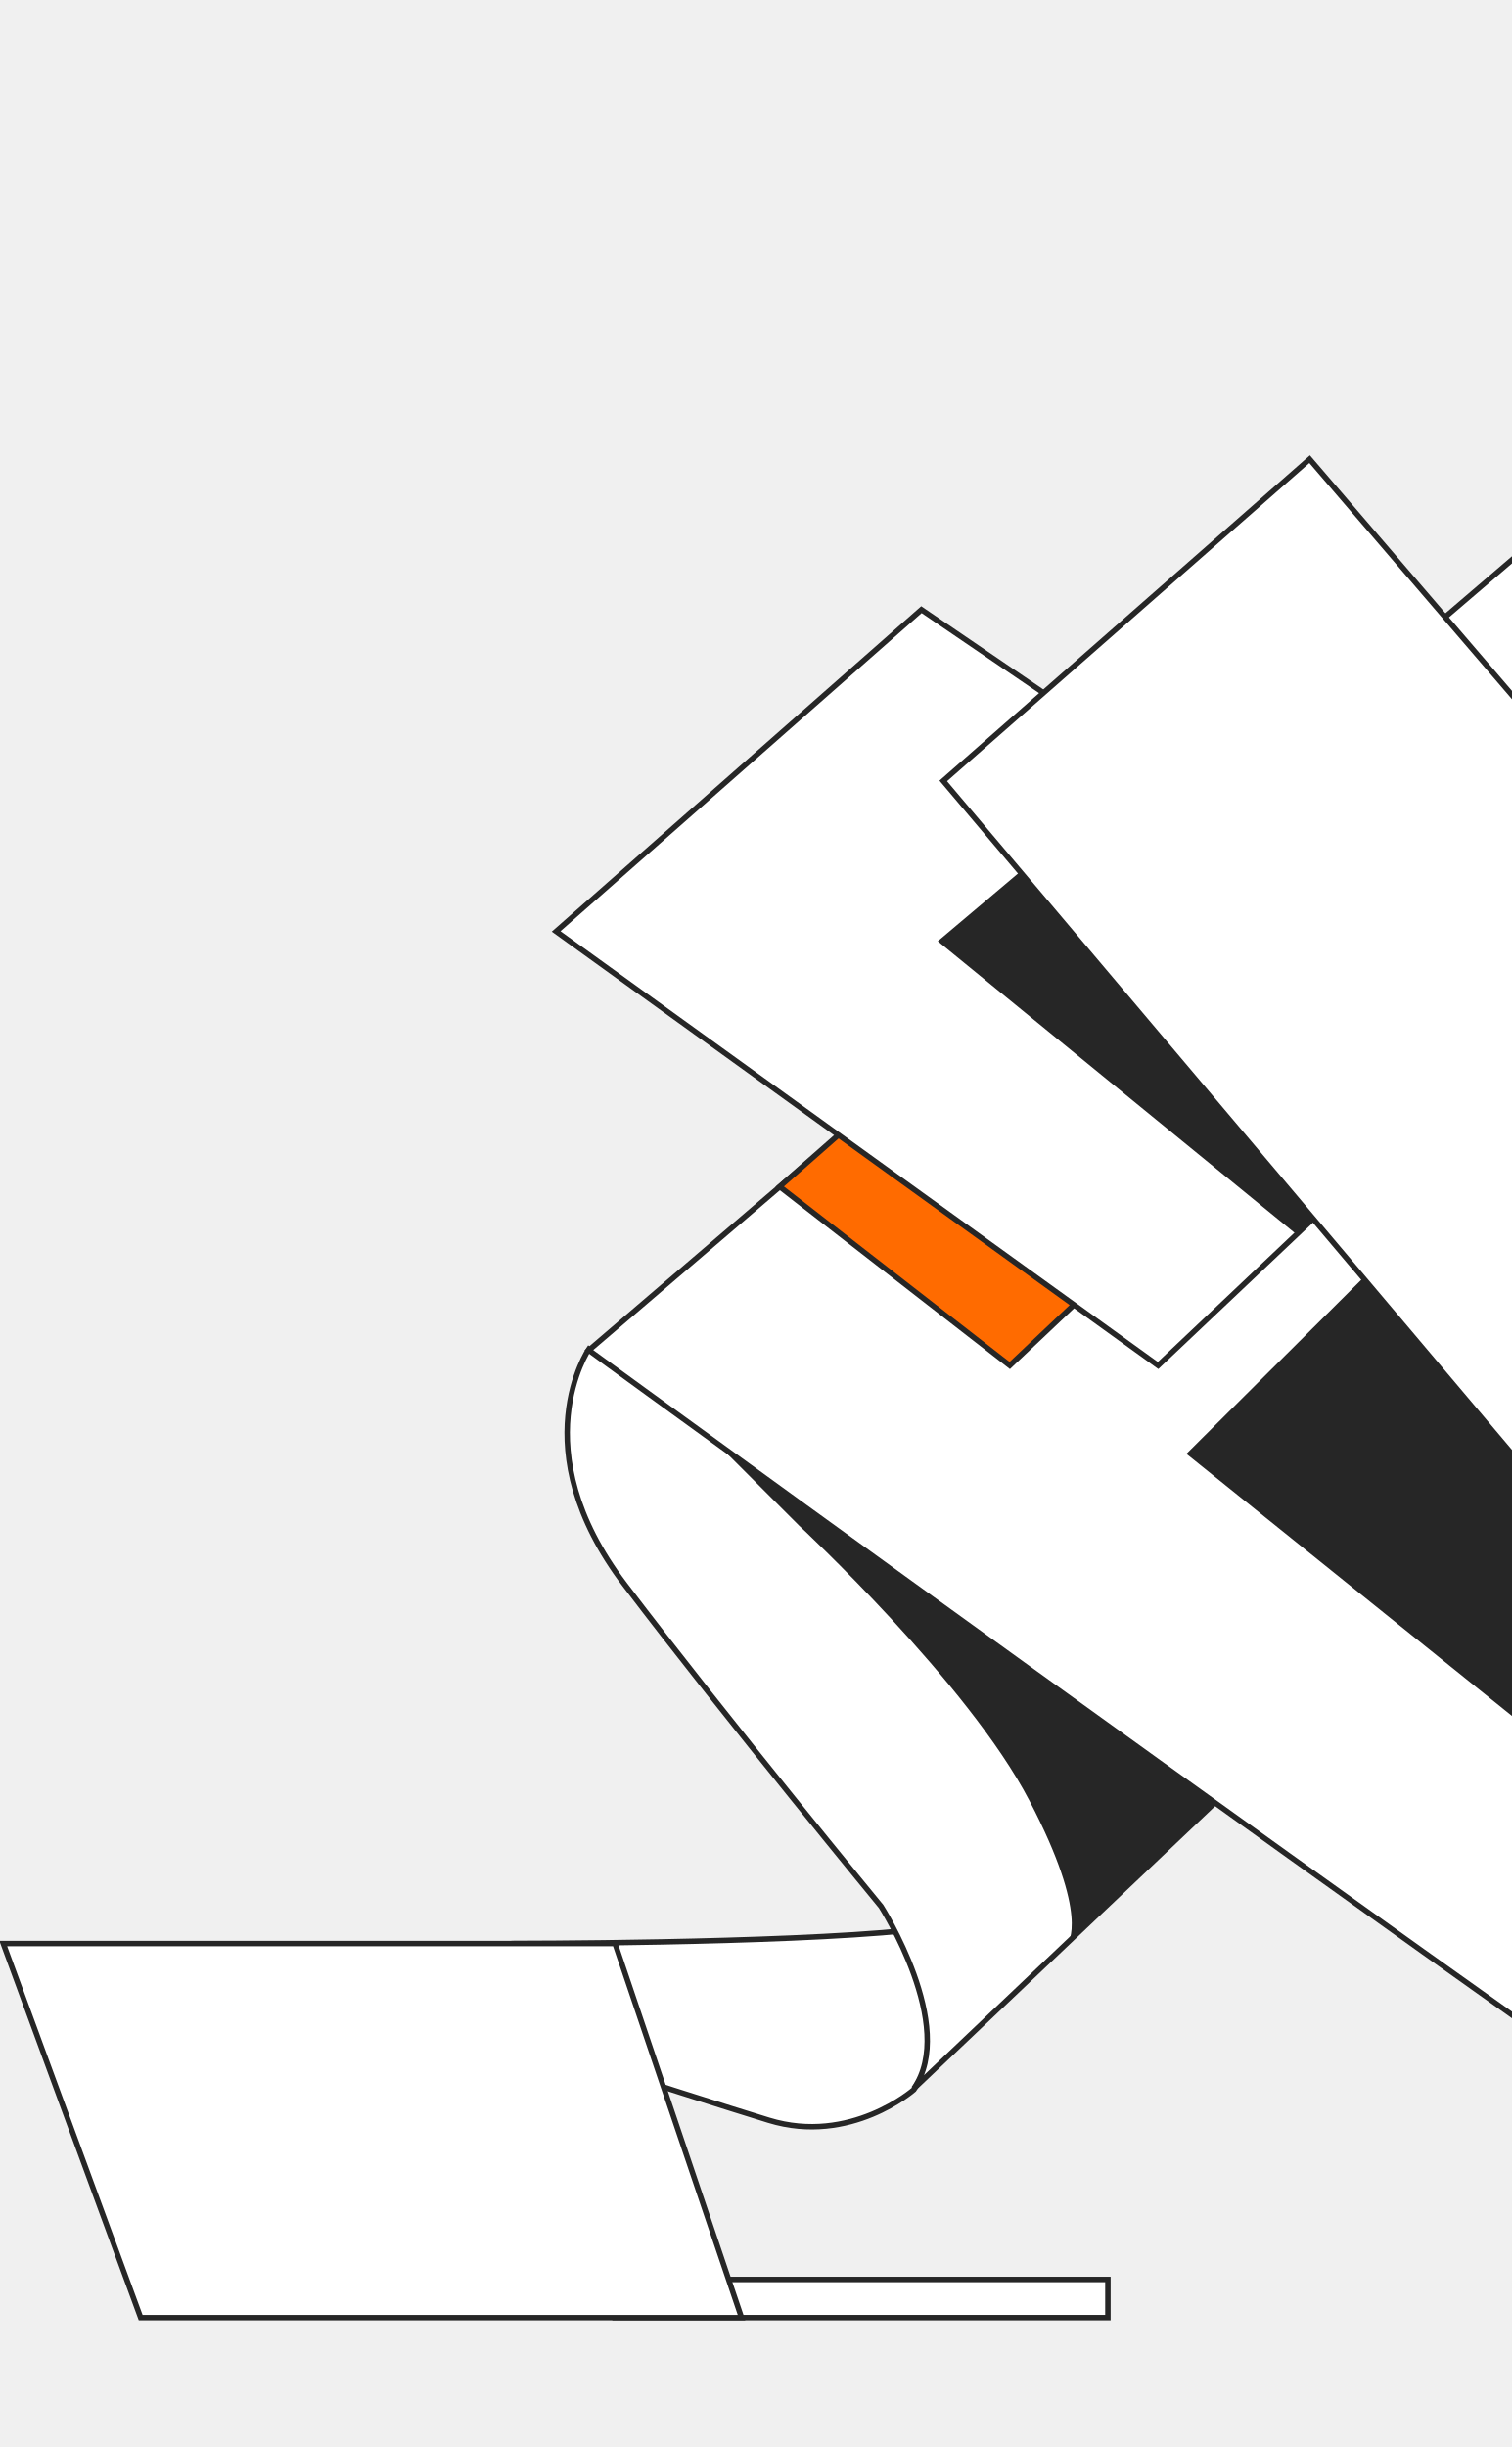
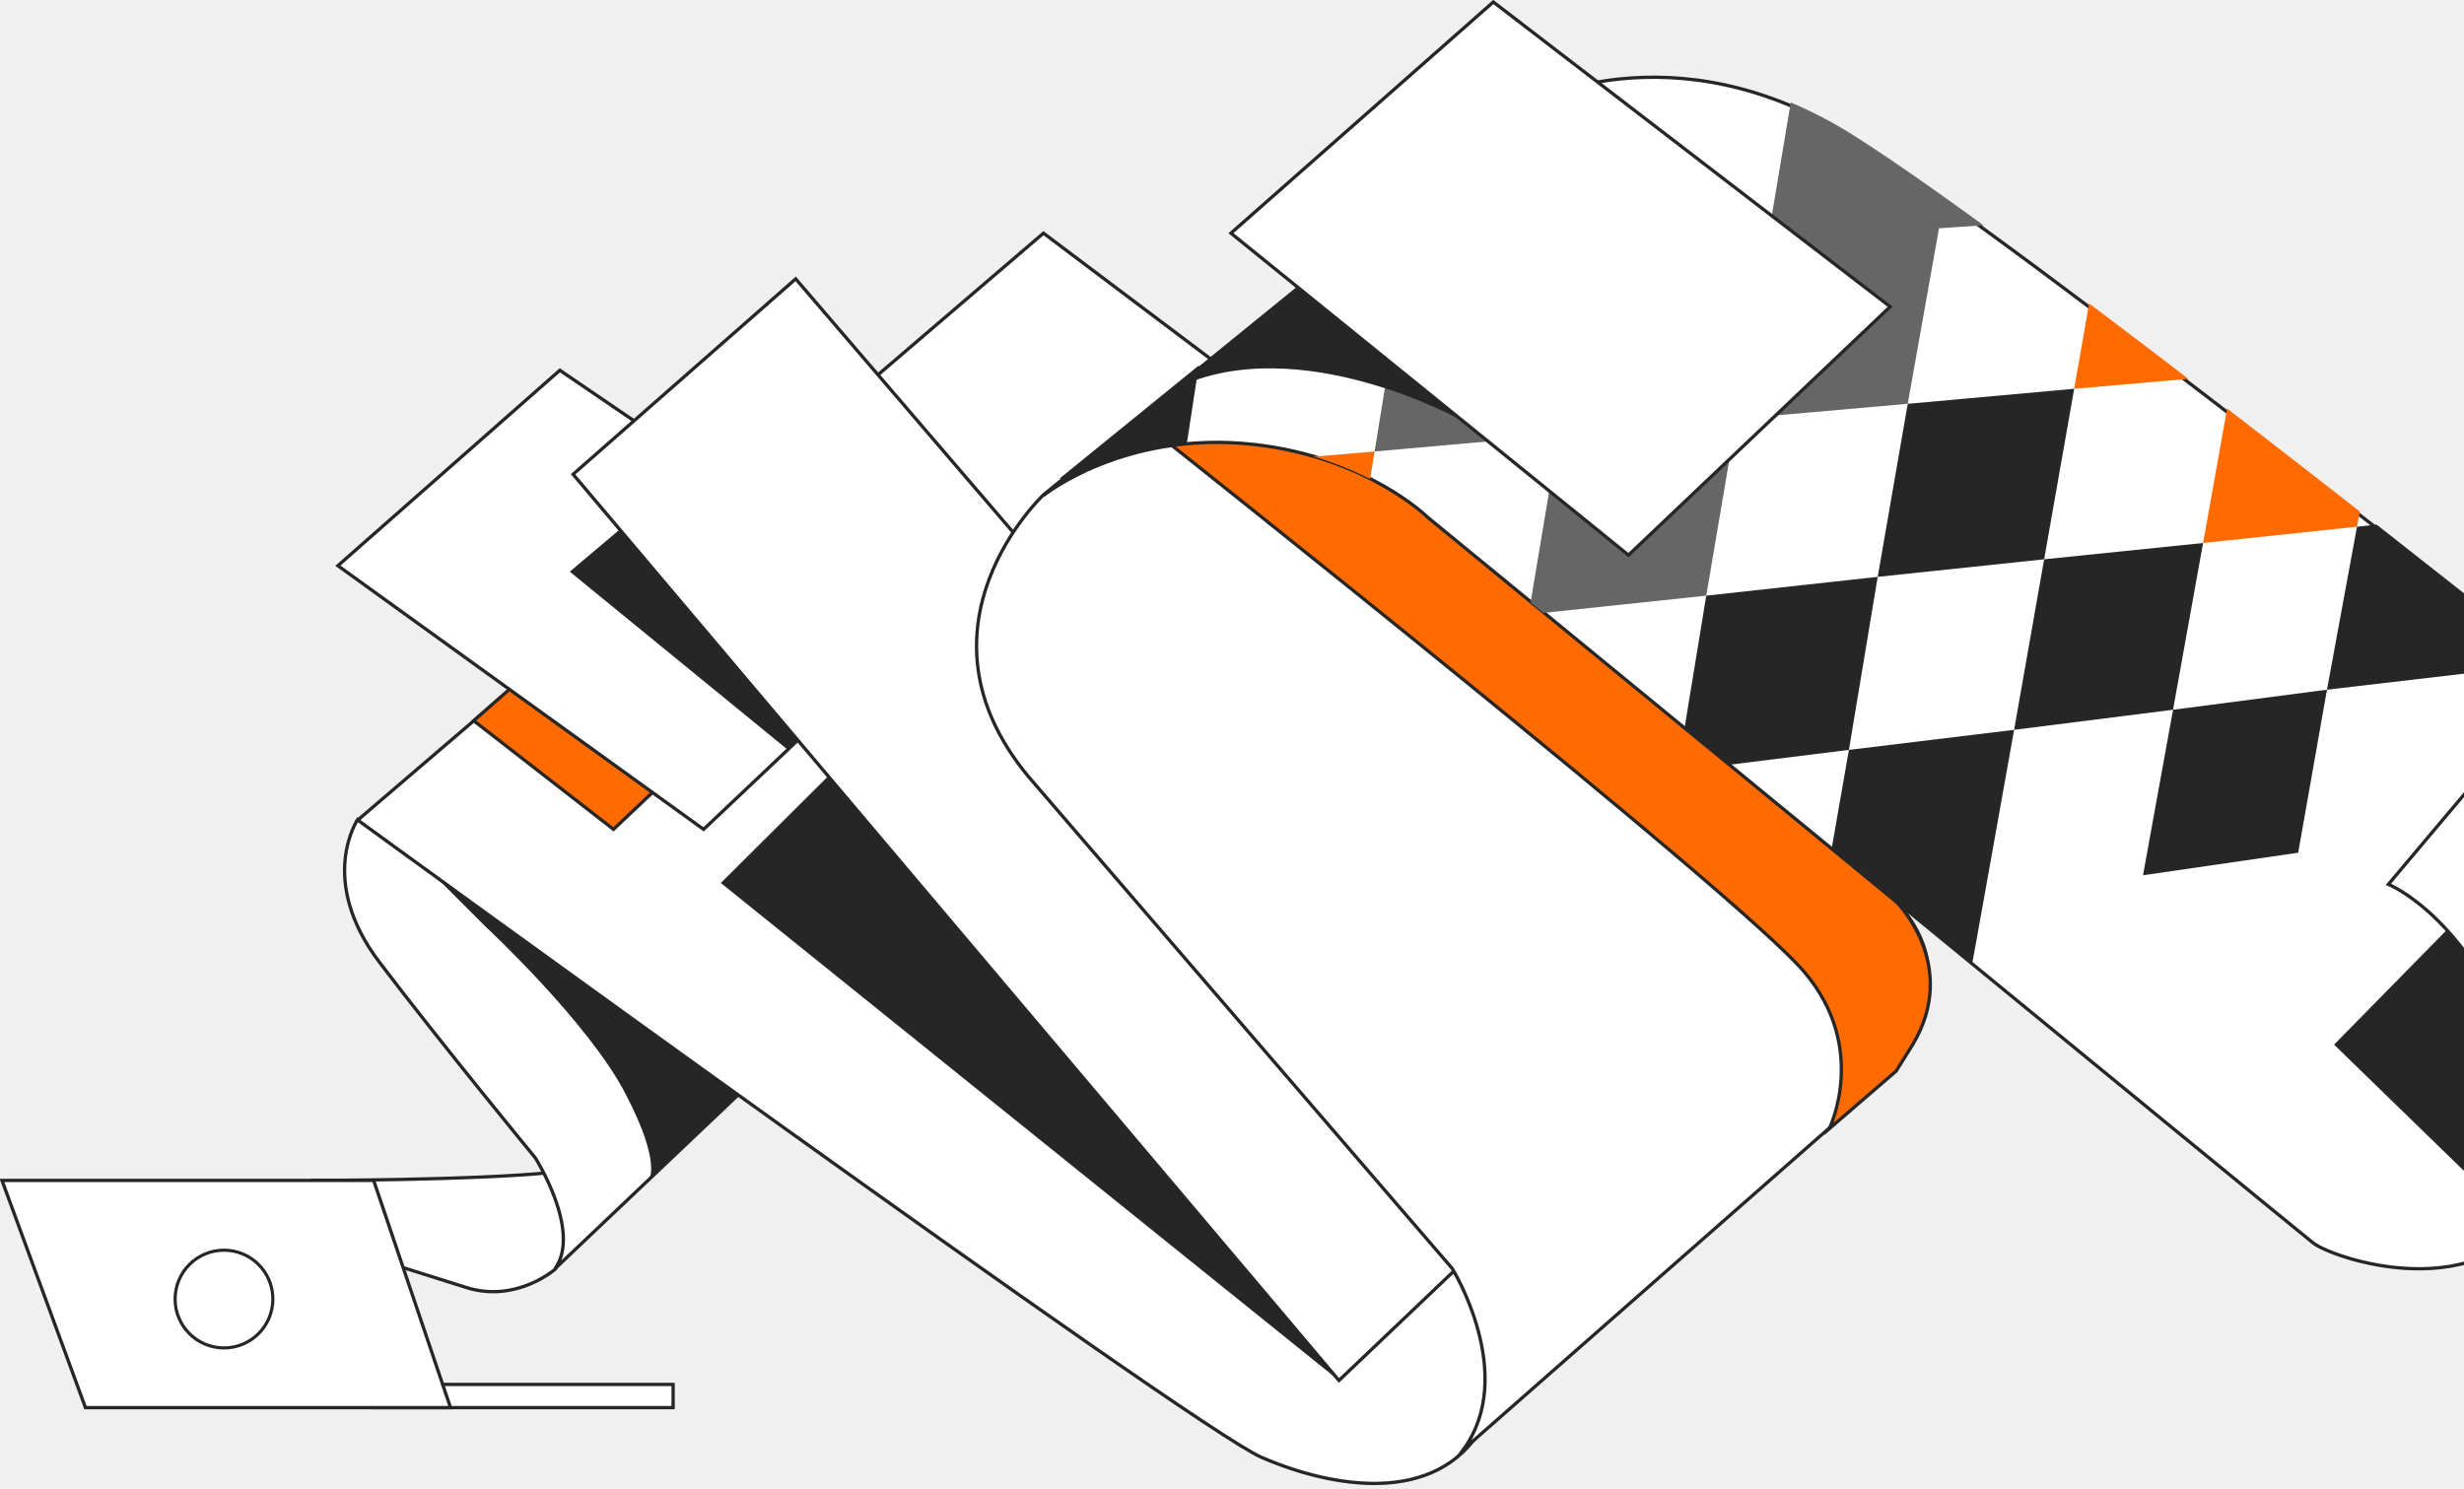
- <svg xmlns="http://www.w3.org/2000/svg" width="160" height="259" viewBox="0 0 160 259" fill="none">
-   <path d="M65.106 241.266H117.284V245.306H65.106V241.266Z" fill="white" stroke="#262626" stroke-width="0.577" stroke-miterlimit="10" />
-   <path d="M96.736 221.18C96.736 221.18 90.041 227.067 81.383 224.412C72.725 221.757 45.943 213.099 45.943 213.099L54.255 205.711C54.255 205.711 82.537 205.711 96.043 204.326L102.97 210.79L96.736 221.18Z" fill="white" stroke="#262626" stroke-width="0.577" stroke-miterlimit="10" />
-   <path d="M62.336 142.797C62.336 142.797 55.178 153.302 66.145 167.732C77.112 182.162 93.273 201.786 93.273 201.786C93.273 201.786 101.354 214.485 96.736 221.065L128.713 190.704L62.336 142.797Z" fill="white" stroke="#262626" stroke-width="0.577" stroke-miterlimit="10" />
-   <path d="M179.391 135.41L245.652 210.56C245.652 210.56 266.431 234.802 258.351 248.655C250.27 262.507 232.031 259.275 219.794 253.965C207.558 248.655 62.336 142.913 62.336 142.913L181.815 40.634L238.726 83.462L179.391 135.41Z" fill="white" stroke="#262626" stroke-width="0.577" stroke-miterlimit="10" />
-   <path d="M145.566 107.936L119.939 92.698L82.537 125.598L106.894 144.53L145.566 107.936Z" fill="#FF6B00" stroke="#262626" stroke-width="0.577" stroke-miterlimit="10" />
-   <path d="M161.267 107.936L97.544 64.531L58.873 98.585L122.595 144.53L161.267 107.936Z" fill="white" stroke="#262626" stroke-width="0.577" stroke-miterlimit="10" />
-   <path d="M113.359 87.733L99.276 99.624L137.14 130.561L161.959 107.127L113.359 87.733Z" fill="#262626" />
-   <path d="M233.3 240.575L125.596 153.88L149.838 129.754L233.3 240.575Z" fill="#262626" />
-   <path d="M271.856 203.864L138.64 48.599L99.853 82.654L233.3 240.574L271.856 203.864Z" fill="white" stroke="#262626" stroke-width="0.577" stroke-miterlimit="10" />
-   <path d="M181.815 86.232L265.508 18.238C267.24 36.131 274.859 54.255 274.859 54.255L356.358 131.137L328.307 155.495L330.154 156.996C343.545 170.386 330.154 186.548 330.154 186.548L255.003 252.579C264.469 239.534 253.041 221.064 253.041 221.064L179.16 135.293C157.458 109.088 181.815 86.232 181.815 86.232Z" fill="white" stroke="#262626" stroke-width="0.577" stroke-miterlimit="10" />
-   <path d="M65.107 205.712L78.498 245.307H14.891L0.346 205.712H65.107Z" fill="white" stroke="#262626" stroke-width="0.577" stroke-miterlimit="10" />
-   <path d="M113.013 205.712C113.013 205.712 115.437 202.941 108.973 190.589C102.508 178.122 84.615 161.499 84.615 161.499C84.615 161.499 77.343 154.226 76.073 152.956L128.713 190.935L113.013 205.712Z" fill="#262626" />
+ <svg xmlns="http://www.w3.org/2000/svg" width="586" height="354" viewBox="0 0 586 354" fill="none">
+   <path d="M88.866 329.308H160.085V334.823H88.866V329.308Z" fill="white" stroke="#262626" stroke-width="0.788" stroke-miterlimit="10" />
+   <path d="M132.038 301.892C132.038 301.892 122.9 309.928 111.083 306.304C99.265 302.68 62.711 290.862 62.711 290.862L74.055 280.778C74.055 280.778 112.658 280.778 131.093 278.888L140.547 287.711L132.038 301.892Z" fill="white" stroke="#262626" stroke-width="0.788" stroke-miterlimit="10" />
+   <path d="M85.085 194.906C85.085 194.906 75.316 209.244 90.284 228.94C105.253 248.635 127.312 275.421 127.312 275.421C127.312 275.421 138.341 292.753 132.038 301.734L175.684 260.295L85.085 194.906Z" fill="white" stroke="#262626" stroke-width="0.788" stroke-miterlimit="10" />
+   <path d="M244.854 184.822L335.296 287.396C335.296 287.396 363.657 320.484 352.628 339.392C341.598 358.3 316.703 353.888 300.001 346.64C283.3 339.392 85.085 195.064 85.085 195.064L248.163 55.462L325.842 113.918L244.854 184.822Z" fill="white" stroke="#262626" stroke-width="0.788" stroke-miterlimit="10" />
+   <path d="M198.688 147.322L163.709 126.524L112.659 171.429L145.905 197.27L198.688 147.322Z" fill="#FF6B00" stroke="#262626" stroke-width="0.788" stroke-miterlimit="10" />
+   <path d="M220.117 147.322L133.142 88.078L80.358 134.559L167.333 197.27L220.117 147.322Z" fill="white" stroke="#262626" stroke-width="0.788" stroke-miterlimit="10" />
+   <path d="M154.727 119.748L135.505 135.977L187.185 178.204L221.062 146.219L154.727 119.748Z" fill="#262626" />
+   <path d="M318.437 328.363L171.43 210.032L204.518 177.102L318.437 328.363Z" fill="#262626" />
+   <path d="M371.062 278.257L189.234 66.334L136.293 112.816L318.436 328.363L371.062 278.257Z" fill="white" stroke="#262626" stroke-width="0.788" stroke-miterlimit="10" />
+   <path d="M248.163 117.7L362.397 24.895C364.76 49.317 375.16 74.055 375.16 74.055L486.399 178.992L448.111 212.238L450.632 214.287C468.91 232.564 450.632 254.623 450.632 254.623L348.059 344.749C360.979 326.944 345.38 301.734 345.38 301.734L244.539 184.665C214.917 148.898 248.163 117.7 248.163 117.7Z" fill="white" stroke="#262626" stroke-width="0.788" stroke-miterlimit="10" />
+   <path d="M435.034 268.488C435.034 268.488 444.487 249.423 429.204 231.303C414.078 213.183 276.21 103.992 276.21 103.992L294.802 85.557L450.948 214.444C450.948 214.444 466.231 229.57 454.887 248.478L450.948 254.78L435.034 268.488Z" fill="#FF6B00" stroke="#262626" stroke-width="0.788" stroke-miterlimit="10" />
+   <path d="M595.59 227.207C595.59 227.207 620.328 257.932 605.675 285.033C591.021 312.134 554.151 299.056 550.055 295.589C545.8 292.281 339.55 123.057 339.55 123.057C339.55 123.057 325.054 108.719 298.268 105.725C267.385 102.259 248.163 117.858 248.163 117.858L362.396 25.053C362.396 25.053 397.533 5.672 440.705 32.931C483.878 60.189 610.244 161.188 610.244 161.188L581.095 202.784C581.095 202.784 587.555 213.971 595.59 227.207Z" fill="white" stroke="#262626" stroke-width="0.788" stroke-miterlimit="10" />
+   <mask id="mask0_34_1556" style="mask-type:alpha" maskUnits="userSpaceOnUse" x="247" y="17" width="364" height="285">
+     <path d="M595.546 226.834C595.546 226.834 620.283 257.559 605.63 284.66C590.976 311.761 554.106 298.684 550.01 295.217C545.755 291.908 339.505 122.685 339.505 122.685C339.505 122.685 325.009 108.347 298.223 105.353C267.341 101.887 248.118 117.485 248.118 117.485L362.351 24.68C362.351 24.68 397.488 5.3 440.661 32.559C483.833 59.817 610.199 160.815 610.199 160.815L581.05 202.412C581.05 202.412 587.51 213.599 595.546 226.834Z" fill="white" stroke="#262626" stroke-width="0.788" stroke-miterlimit="10" />
+   </mask>
+   <g mask="url(#mask0_34_1556)">
+     <g clip-path="url(#clip0_34_1556)">
+       <path d="M453.707 96.054L412.932 99.633L405.789 141.686L363.526 146.159L370.669 103.51L326.918 107.387L334.061 63.246L377.812 60.264L420.372 57.282L427.515 14.632L468.29 12.544L475.731 -29.807L515.017 -31L507.577 10.457L500.434 51.615L461.147 54.299L453.707 96.054Z" fill="#666666" />
+       <path d="M446.564 137.212L439.719 178.37L398.944 183.44L405.79 141.686L446.564 137.212Z" fill="#262626" />
+       <path d="M493.292 92.475L486.149 133.037L446.564 137.212L453.707 96.054L493.292 92.475Z" fill="#262626" />
+       <path d="M523.946 129.159L516.803 168.826L479.005 173.598L486.148 133.036L523.946 129.159Z" fill="#262626" />
+       <path d="M531.09 89.194L493.291 92.475L500.434 51.615L538.53 48.931L575.138 46.246L567.995 85.913L560.554 125.282L523.946 129.159L531.09 89.194Z" fill="#FF6B00" />
+       <path d="M319.775 150.931L363.526 146.159L356.681 188.809L398.943 183.44L391.8 224.897L349.538 230.862L305.787 237.125L312.93 194.177L267.393 199.844L220.07 205.809L226.916 160.774L274.238 155.703L281.381 111.264L326.918 107.387L319.775 150.931Z" fill="#FF6B00" />
+       <path d="M233.761 115.44L240.904 69.808L288.226 66.527L281.381 111.264L233.761 115.44Z" fill="#262626" />
+       <path d="M253.702 286.933L260.548 243.687L305.787 237.125L298.941 279.775L253.702 286.933Z" fill="#262626" />
+       <path d="M439.718 178.37L479.005 173.598L471.862 213.564L464.719 253.231L425.432 259.494L384.955 266.055L391.8 224.897L432.575 219.23L439.718 178.37Z" fill="#262626" />
+       <path d="M546.566 202.827L509.66 208.195L516.803 168.826L553.411 164.054L546.566 202.827Z" fill="#262626" />
+       <path d="M596.269 121.405L589.126 159.879L553.411 164.054L560.554 125.282L596.269 121.405Z" fill="#262626" />
+       <path d="M288.227 66.527L295.37 21.492L341.204 19.106L334.061 63.246L288.227 66.527Z" fill="#262626" />
+     </g>
+   </g>
+   <path d="M581.883 221.219L555.097 248.478L600.003 292.123C600.003 291.965 624.425 262.186 581.883 221.219Z" fill="#262626" />
+   <path d="M568.017 210.347L637.345 128.099C637.345 128.099 663.973 156.618 669.961 173.95C677.996 197.27 666.809 211.293 666.809 211.293L600.002 291.965C600.002 291.965 611.505 283.299 598.742 249.738C586.61 217.753 568.017 210.347 568.017 210.347Z" fill="white" stroke="#262626" stroke-width="0.788" stroke-miterlimit="10" />
+   <path d="M347.743 100.053C347.743 100.053 309.14 78.467 279.991 92.175L341.283 42.069L388.395 51.681L347.743 100.053Z" fill="#262626" />
+   <path d="M449.528 72.952L355.148 0.473L292.753 55.462L387.291 132.038L449.528 72.952Z" fill="white" stroke="#262626" stroke-width="0.788" stroke-miterlimit="10" />
+   <path d="M88.867 280.778L107.145 334.823H20.327L0.474 280.778H88.867Z" fill="white" stroke="#262626" stroke-width="0.788" stroke-miterlimit="10" />
+   <path d="M154.255 280.778C154.255 280.778 157.564 276.997 148.74 260.138C139.917 243.121 115.494 220.431 115.494 220.431C115.494 220.431 105.568 210.505 103.835 208.772L175.684 260.61L154.255 280.778Z" fill="#262626" />
+   <circle r="11.625" transform="matrix(-1 0 0 1 53.2695 309)" fill="white" stroke="#262626" stroke-width="0.75" />
+   <defs>
+     <clipPath id="clip0_34_1556">
+       <rect width="376.199" height="317.933" fill="white" transform="matrix(1 0 0 -1 220.07 286.933)" />
+     </clipPath>
+   </defs>
</svg>
